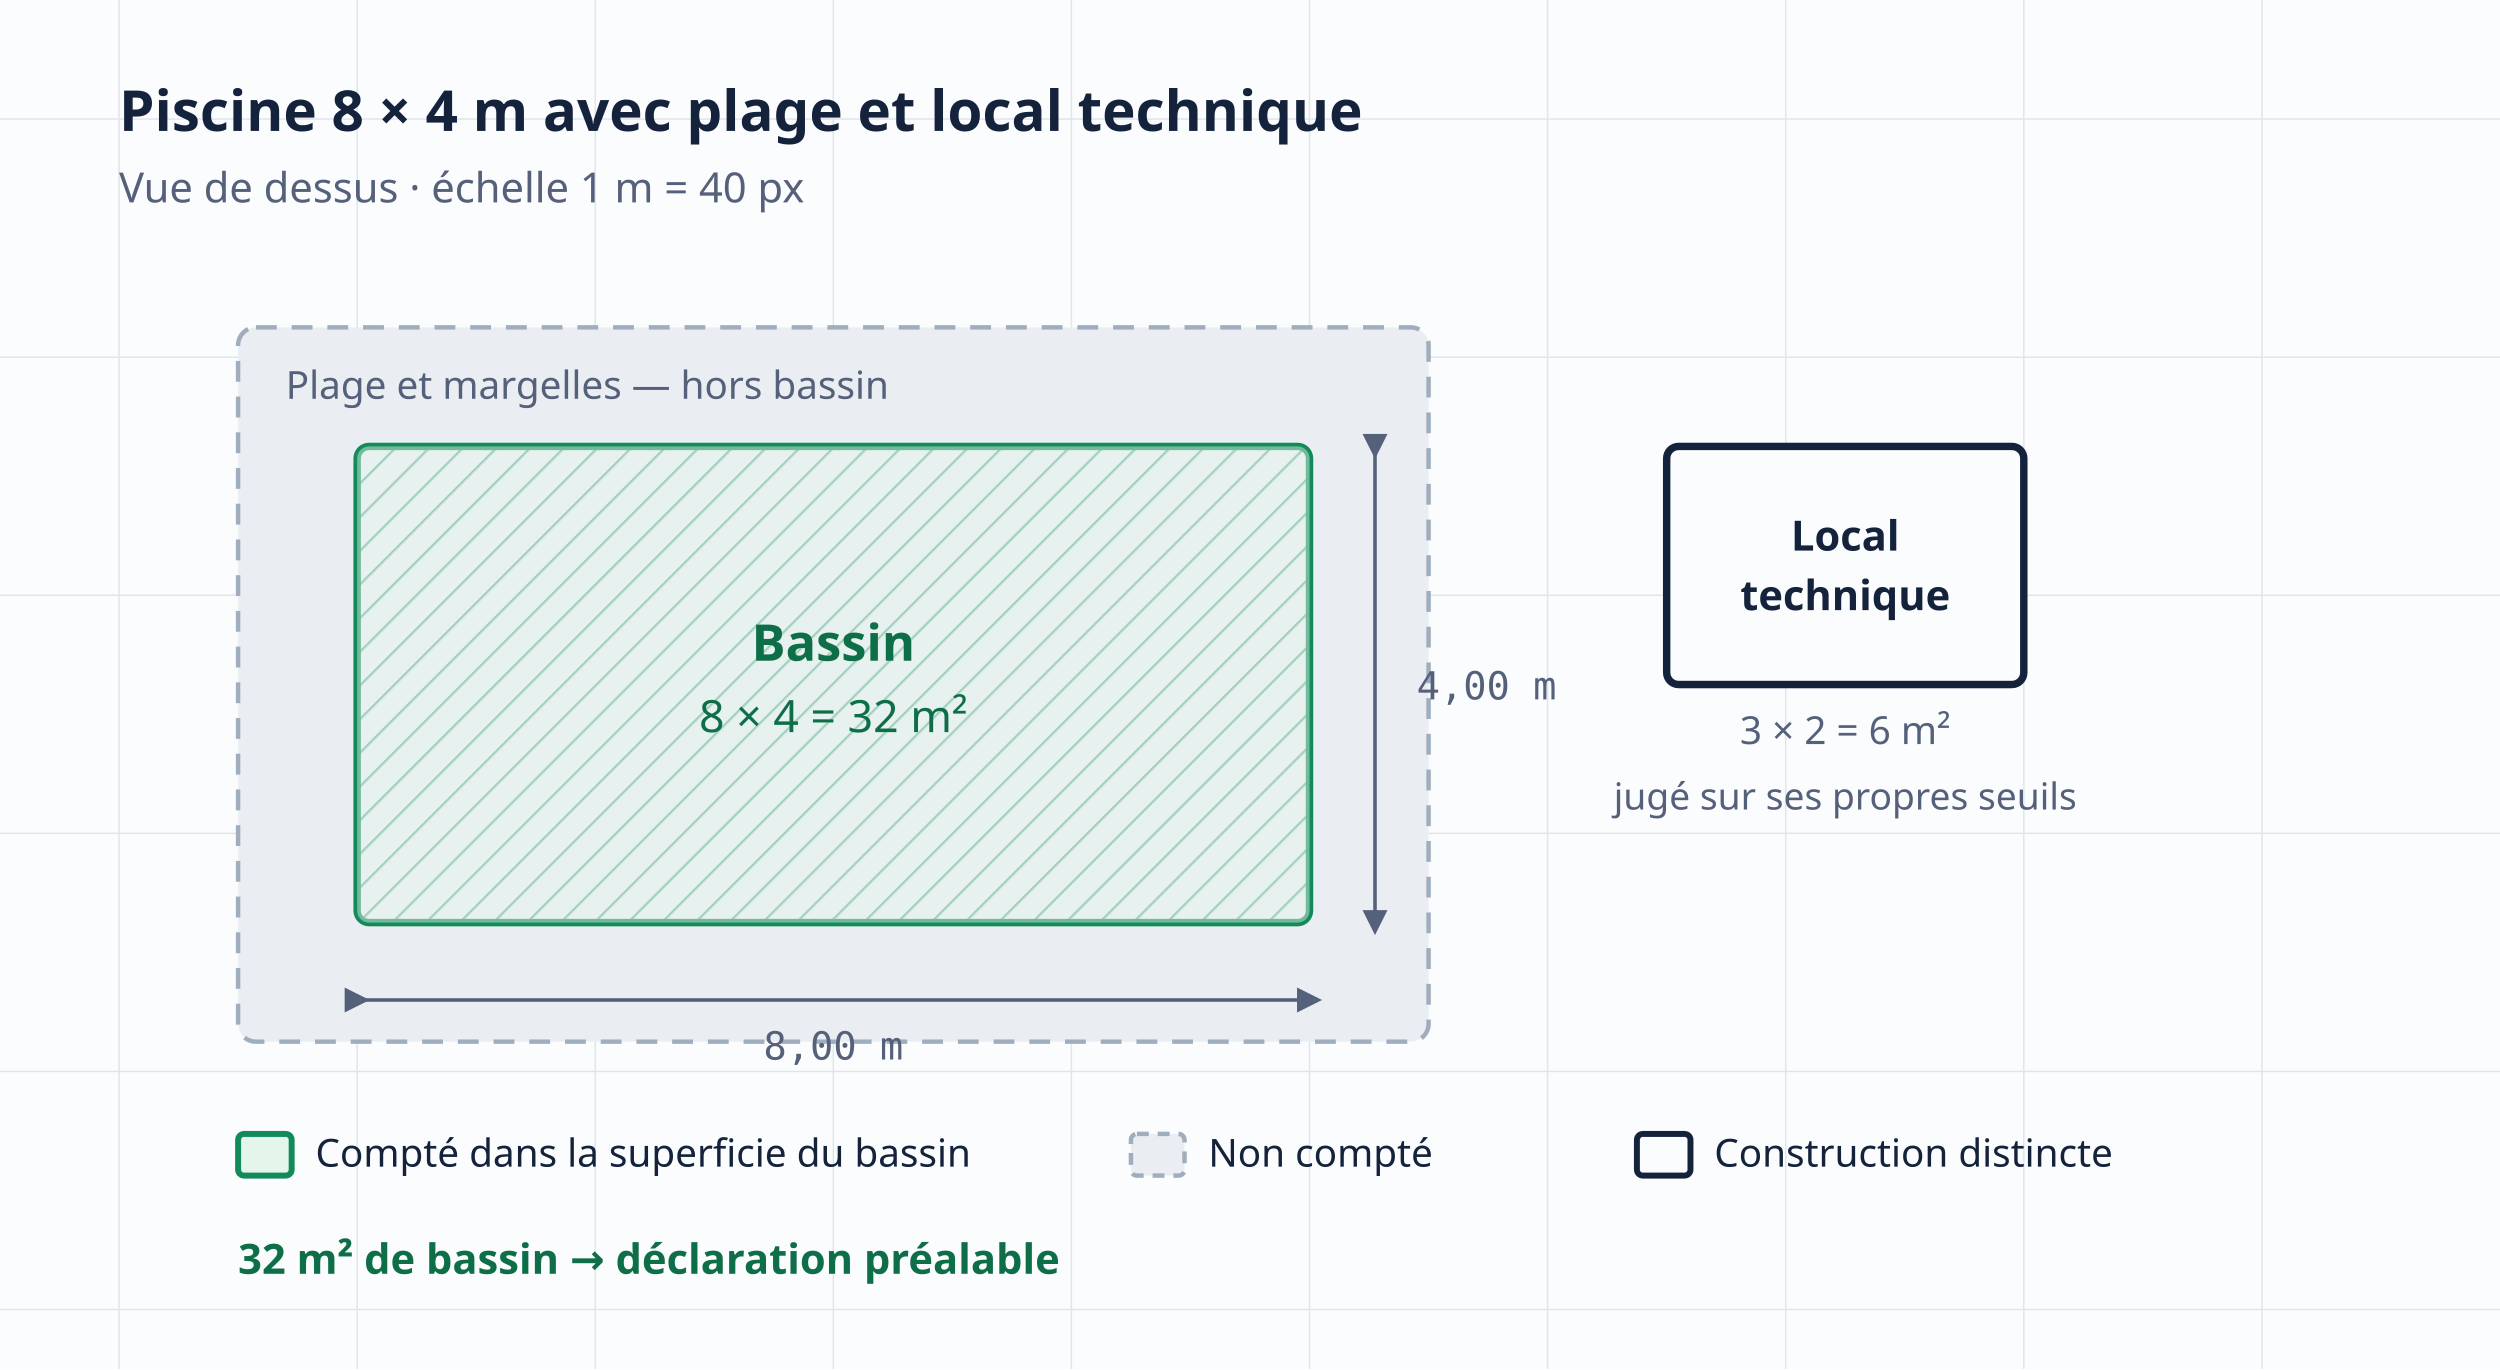
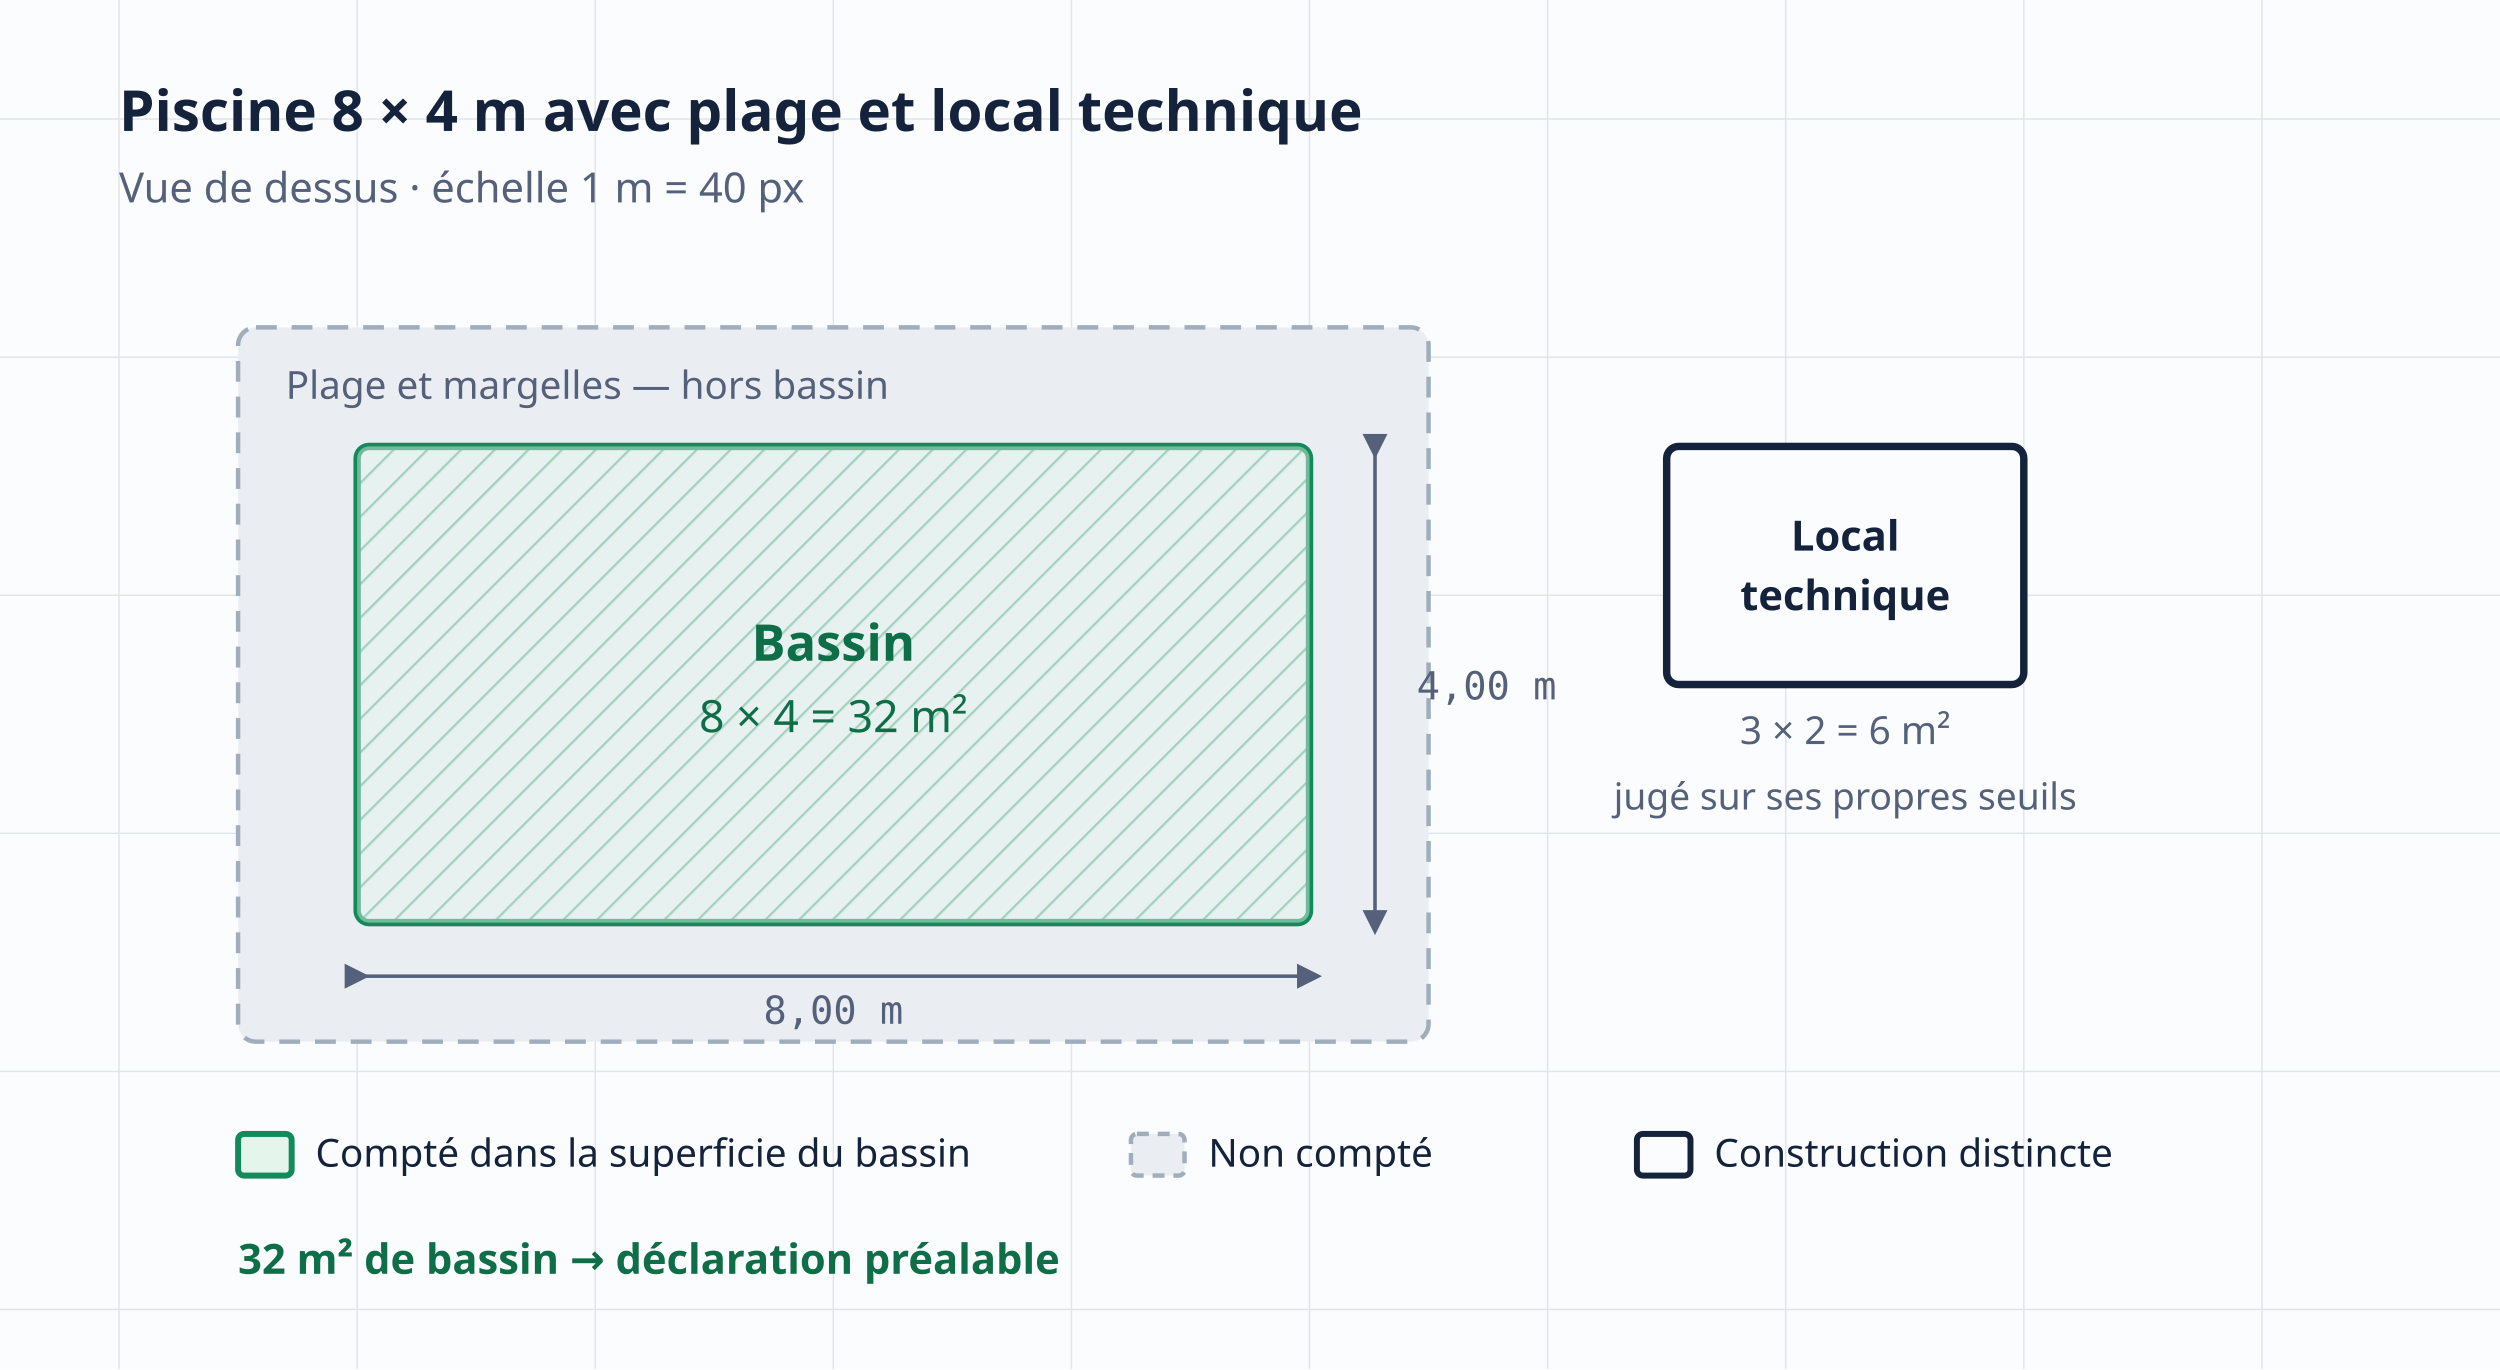
- <svg xmlns="http://www.w3.org/2000/svg" viewBox="0 0 840 460" role="img" aria-labelledby="t1 d1" font-family="IBM Plex Sans, system-ui, sans-serif">
+ <svg xmlns="http://www.w3.org/2000/svg" viewBox="0 0 840 460" width="840" height="460" role="img" aria-labelledby="t1 d1" font-family="IBM Plex Sans, system-ui, sans-serif">
  <defs>
    <pattern id="hachure" width="8" height="8" patternUnits="userSpaceOnUse" patternTransform="rotate(45)">
      <line x1="0" y1="0" x2="0" y2="8" stroke="#128A5A" stroke-width="1.6" opacity=".55" />
    </pattern>
    <marker id="fl" markerWidth="9" markerHeight="9" refX="4.5" refY="4.5" orient="auto">
      <path d="M1 1 L8 4.5 L1 8 z" fill="#55617A" />
    </marker>
  </defs>
  <rect width="840" height="460" fill="#FBFCFD" />
  <g stroke="#C9D3DD" stroke-width=".5" opacity=".55">
    <path d="M40 0V460M120 0V460M200 0V460M280 0V460M360 0V460M440 0V460M520 0V460M600 0V460M680 0V460M760 0V460" />
    <path d="M0 40H840M0 120H840M0 200H840M0 280H840M0 360H840M0 440H840" />
  </g>
  <text x="40" y="44" fill="#14233B" font-size="19" font-weight="600">Piscine 8 × 4 m avec plage et local technique</text>
  <text x="40" y="68" fill="#55617A" font-size="14">Vue de dessus · échelle 1 m = 40 px</text>
  <rect x="80" y="110" width="400" height="240" rx="6" fill="#EAEEF2" stroke="#9FADBC" stroke-width="1.5" stroke-dasharray="7 5" />
  <text x="96" y="134" fill="#55617A" font-size="13">Plage et margelles — hors bassin</text>
  <rect x="120" y="150" width="320" height="160" rx="4" fill="url(#hachure)" stroke="#128A5A" stroke-width="2.5" />
  <rect x="120" y="150" width="320" height="160" rx="4" fill="#E4F5EC" opacity=".45" />
  <text x="280" y="222" text-anchor="middle" fill="#0E6E48" font-size="17" font-weight="600">Bassin</text>
  <text x="280" y="246" text-anchor="middle" fill="#0E6E48" font-size="15">8 × 4 = 32 m²</text>
  <g stroke="#55617A" stroke-width="1.2" marker-start="url(#fl)" marker-end="url(#fl)">
-     <path d="M120 336H440" />
+     <path d="M120 328H440" />
    <path d="M462 150V310" />
  </g>
-   <text x="280" y="356" text-anchor="middle" fill="#55617A" font-size="13" font-family="IBM Plex Mono, monospace">8,00 m</text>
+   <text x="280" y="344" text-anchor="middle" fill="#55617A" font-size="13" font-family="IBM Plex Mono, monospace">8,00 m</text>
  <text x="476" y="235" fill="#55617A" font-size="13" font-family="IBM Plex Mono, monospace">4,00 m</text>
  <rect x="560" y="150" width="120" height="80" rx="4" fill="#FBFCFD" stroke="#14233B" stroke-width="2.5" />
  <text x="620" y="185" text-anchor="middle" fill="#14233B" font-size="14" font-weight="600">Local</text>
  <text x="620" y="205" text-anchor="middle" fill="#14233B" font-size="14" font-weight="600">technique</text>
  <text x="620" y="250" text-anchor="middle" fill="#55617A" font-size="13">3 × 2 = 6 m²</text>
  <text x="620" y="272" text-anchor="middle" fill="#55617A" font-size="12.5">jugé sur ses propres seuils</text>
  <g transform="translate(80,392)" font-size="13">
    <rect x="0" y="-11" width="18" height="14" rx="2" fill="#E4F5EC" stroke="#128A5A" stroke-width="2" />
    <text x="26" y="0" fill="#14233B">Compté dans la superficie du bassin</text>
    <rect x="300" y="-11" width="18" height="14" rx="2" fill="#EAEEF2" stroke="#9FADBC" stroke-width="1.5" stroke-dasharray="4 3" />
    <text x="326" y="0" fill="#14233B">Non compté</text>
    <rect x="470" y="-11" width="18" height="14" rx="2" fill="#FBFCFD" stroke="#14233B" stroke-width="2" />
    <text x="496" y="0" fill="#14233B">Construction distincte</text>
  </g>
  <text x="80" y="428" fill="#0E6E48" font-size="14" font-weight="600">32 m² de bassin → déclaration préalable</text>
</svg>
